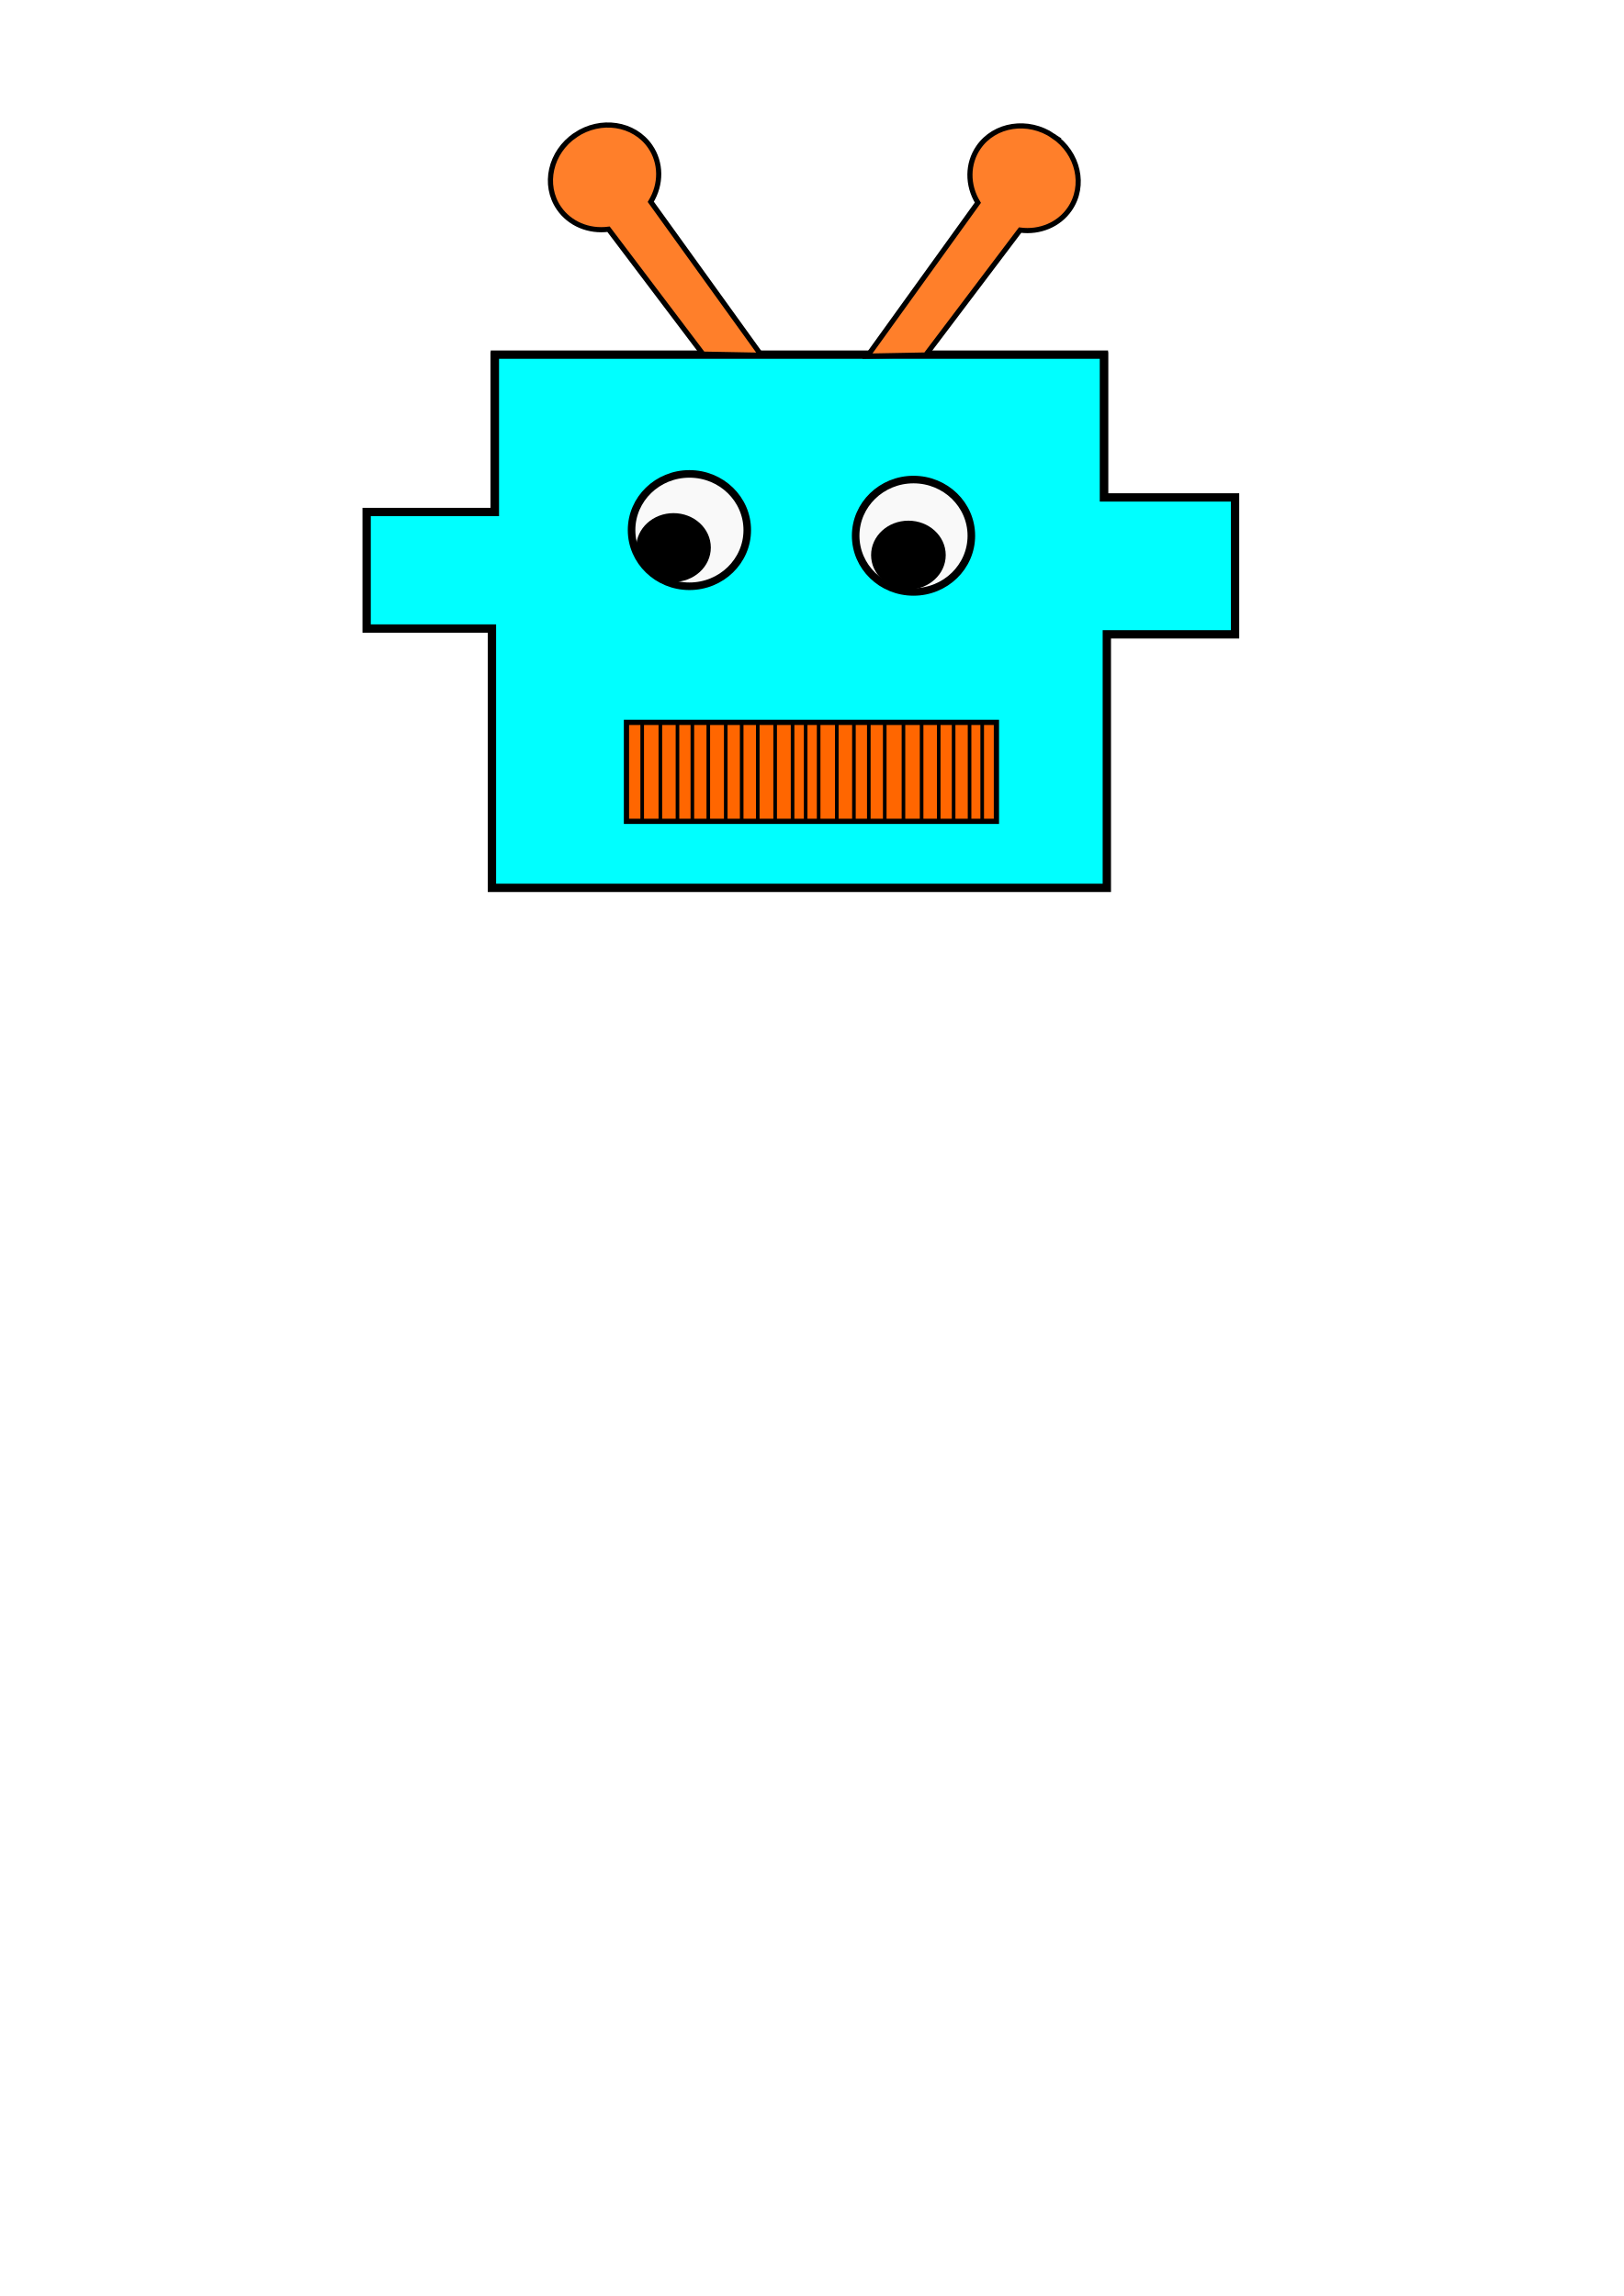
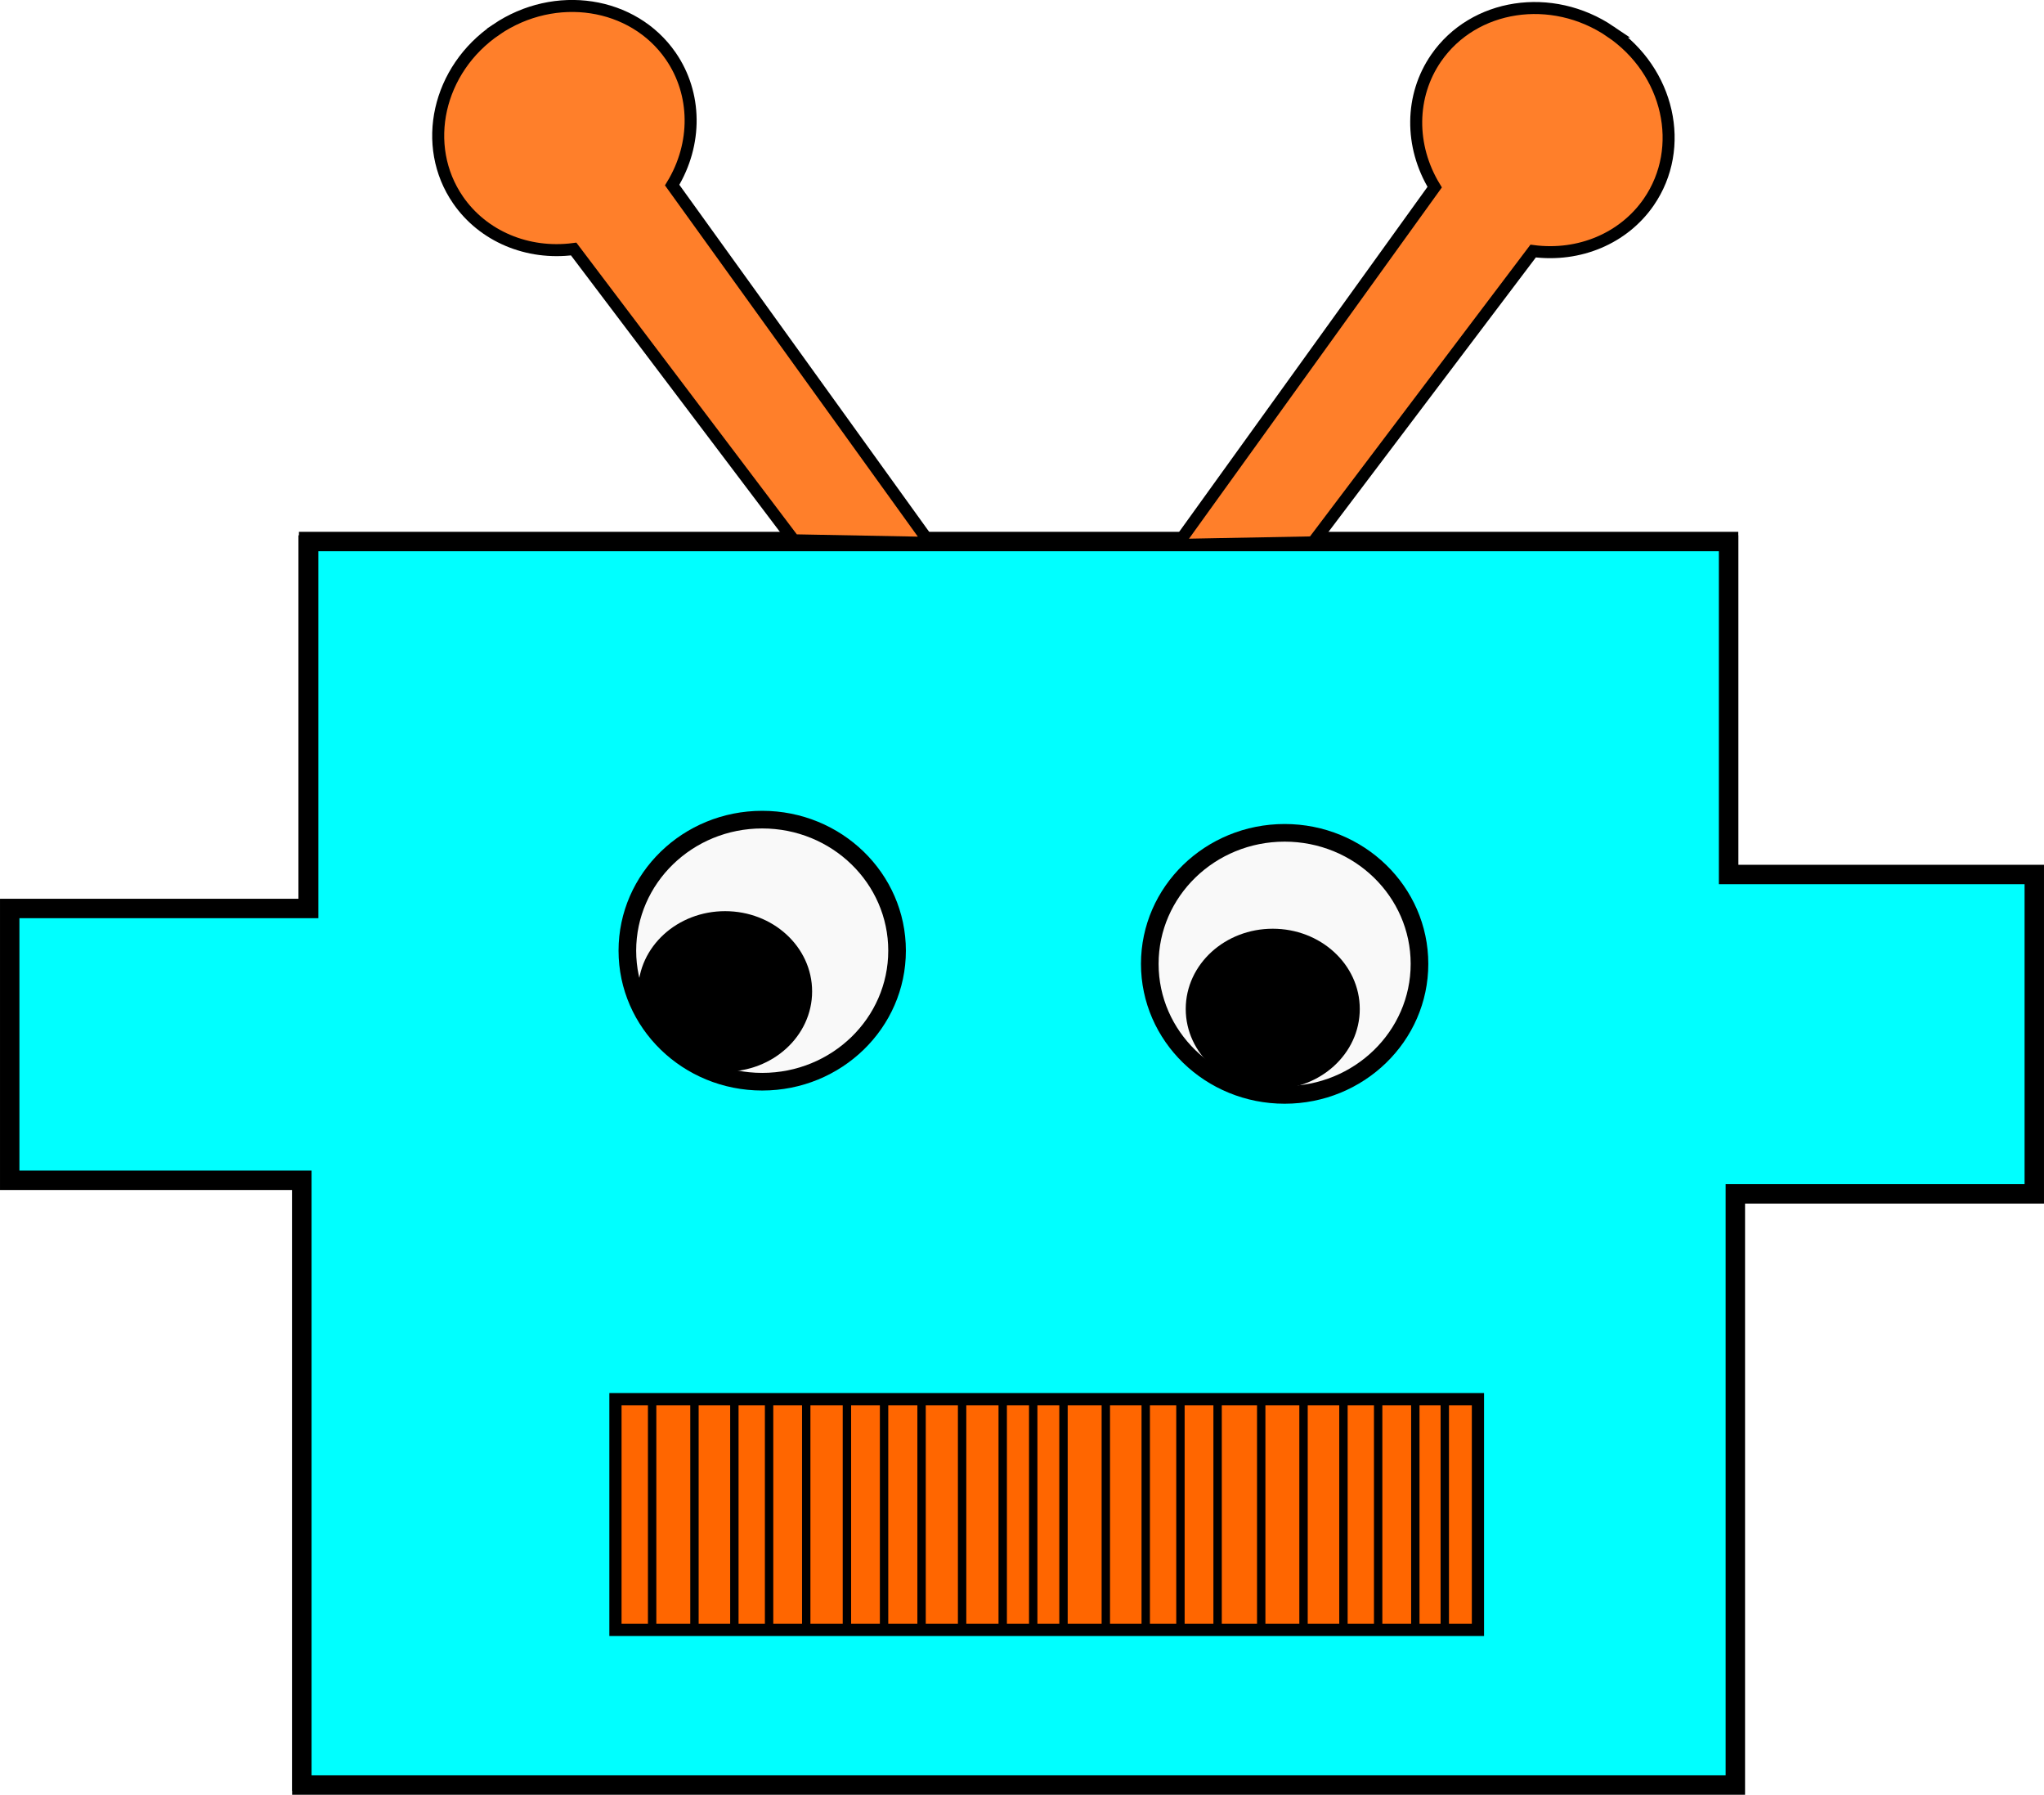
- <svg xmlns="http://www.w3.org/2000/svg" width="210mm" height="297mm" viewBox="0 0 210 297" version="1.1" id="svg5">
+ <svg xmlns="http://www.w3.org/2000/svg" width="113.394mm" height="99.548mm" viewBox="0 0 113.394 99.548" version="1.1" id="svg5">
  <defs id="defs2" />
-   <g id="layer1">
+   <g id="layer1" transform="translate(-46.87996,-15.83999)">
    <path style="fill:none;stroke:#000000;stroke-width:0.265px;stroke-linecap:butt;stroke-linejoin:miter;stroke-opacity:1" d="M 63.226,115.036 V 81.584 H 47.152 V 65.936 H 63.568 V 45.664 h 79.616 v 18.514 h 16.887 v 18.041 h -16.631 v 32.777 z" id="path4226" />
    <path style="fill:#00ffff;stroke:#000000;stroke-width:1.077;stroke-dasharray:none;stroke-opacity:1" d="M 63.625,98.077 V 81.305 h -8.103 -8.103 v -7.538 -7.538 h 8.292 8.292 V 56.052 45.876 h 39.386 39.386 v 9.234 9.234 h 8.48 8.48 v 8.857 8.857 h -8.292 -8.292 v 16.395 16.395 H 103.389 63.625 Z" id="path4366" />
    <ellipse style="fill:#f9f9f9;stroke:#000000;stroke-width:0.978;stroke-dasharray:none;stroke-opacity:1" id="path6960-7" cx="118.147" cy="69.301" rx="7.481" ry="7.268" />
    <ellipse style="fill:#000000;stroke:#000000;stroke-width:1.065;stroke-dasharray:none;stroke-opacity:1" id="path7041-5" cx="117.488" cy="71.803" rx="4.295" ry="3.919" />
    <rect style="fill:#ff6600;stroke:#000000;stroke-width:0.677;stroke-dasharray:none;stroke-opacity:1" id="rect6601" width="47.848" height="12.799" x="81.023" y="93.444" />
    <path style="fill:none;stroke:#000000;stroke-width:0.465;stroke-linecap:butt;stroke-linejoin:miter;stroke-dasharray:none;stroke-opacity:1" d="M 127.032,93.501 V 106.158" id="path6603-23" />
    <path style="fill:none;stroke:#000000;stroke-width:0.465;stroke-linecap:butt;stroke-linejoin:miter;stroke-dasharray:none;stroke-opacity:1" d="M 125.397,93.623 V 106.279" id="path6603-5-1" />
    <path style="fill:none;stroke:#000000;stroke-width:0.465;stroke-linecap:butt;stroke-linejoin:miter;stroke-dasharray:none;stroke-opacity:1" d="M 123.335,93.476 V 106.132" id="path6603-7-8" />
    <path style="fill:none;stroke:#000000;stroke-width:0.465;stroke-linecap:butt;stroke-linejoin:miter;stroke-dasharray:none;stroke-opacity:1" d="M 121.41,93.576 V 106.233" id="path6603-6-7" />
    <path style="fill:none;stroke:#000000;stroke-width:0.465;stroke-linecap:butt;stroke-linejoin:miter;stroke-dasharray:none;stroke-opacity:1" d="M 119.195,93.586 V 106.243" id="path6603-3-9" />
    <path style="fill:none;stroke:#000000;stroke-width:0.465;stroke-linecap:butt;stroke-linejoin:miter;stroke-dasharray:none;stroke-opacity:1" d="M 116.848,93.481 V 106.138" id="path6603-20" />
    <path style="fill:none;stroke:#000000;stroke-width:0.465;stroke-linecap:butt;stroke-linejoin:miter;stroke-dasharray:none;stroke-opacity:1" d="M 104.199,93.47 V 106.127" id="path6603-70" />
    <path style="fill:none;stroke:#000000;stroke-width:0.465;stroke-linecap:butt;stroke-linejoin:miter;stroke-dasharray:none;stroke-opacity:1" d="M 102.507,93.452 V 106.109" id="path6603-2" />
    <path style="fill:none;stroke:#000000;stroke-width:0.465;stroke-linecap:butt;stroke-linejoin:miter;stroke-dasharray:none;stroke-opacity:1" d="M 100.254,93.323 V 105.98" id="path6603-1" />
    <path style="fill:none;stroke:#000000;stroke-width:0.465;stroke-linecap:butt;stroke-linejoin:miter;stroke-dasharray:none;stroke-opacity:1" d="M 98.005,93.382 V 106.038" id="path6603-9" />
    <path style="fill:none;stroke:#000000;stroke-width:0.465;stroke-linecap:butt;stroke-linejoin:miter;stroke-dasharray:none;stroke-opacity:1" d="M 95.925,93.417 V 106.073" id="path6603-62" />
    <path style="fill:none;stroke:#000000;stroke-width:0.465;stroke-linecap:butt;stroke-linejoin:miter;stroke-dasharray:none;stroke-opacity:1" d="M 91.607,93.475 V 106.132" id="path6603-5" />
    <path style="fill:none;stroke:#000000;stroke-width:0.465;stroke-linecap:butt;stroke-linejoin:miter;stroke-dasharray:none;stroke-opacity:1" d="M 93.864,93.456 V 106.112" id="path6603-35" />
    <path style="fill:none;stroke:#000000;stroke-width:0.465;stroke-linecap:butt;stroke-linejoin:miter;stroke-dasharray:none;stroke-opacity:1" d="M 89.546,93.328 V 105.984" id="path6603-7" />
    <path style="fill:none;stroke:#000000;stroke-width:0.465;stroke-linecap:butt;stroke-linejoin:miter;stroke-dasharray:none;stroke-opacity:1" d="M 87.62,93.429 V 106.085" id="path6603-6" />
    <path style="fill:none;stroke:#000000;stroke-width:0.465;stroke-linecap:butt;stroke-linejoin:miter;stroke-dasharray:none;stroke-opacity:1" d="M 85.406,93.439 V 106.095" id="path6603-3" />
    <path style="fill:none;stroke:#000000;stroke-width:0.465;stroke-linecap:butt;stroke-linejoin:miter;stroke-dasharray:none;stroke-opacity:1" d="M 83.058,93.334 V 105.99" id="path6603" />
    <path style="fill:none;stroke:#000000;stroke-width:0.465;stroke-linecap:butt;stroke-linejoin:miter;stroke-dasharray:none;stroke-opacity:1" d="M 114.428,93.578 V 106.235" id="path6603-5-9" />
    <path style="fill:none;stroke:#000000;stroke-width:0.465;stroke-linecap:butt;stroke-linejoin:miter;stroke-dasharray:none;stroke-opacity:1" d="M 112.367,93.431 V 106.088" id="path6603-7-3" />
    <path style="fill:none;stroke:#000000;stroke-width:0.465;stroke-linecap:butt;stroke-linejoin:miter;stroke-dasharray:none;stroke-opacity:1" d="M 110.441,93.532 V 106.188" id="path6603-6-6" />
    <path style="fill:none;stroke:#000000;stroke-width:0.465;stroke-linecap:butt;stroke-linejoin:miter;stroke-dasharray:none;stroke-opacity:1" d="M 108.227,93.542 V 106.198" id="path6603-3-0" />
    <path style="fill:none;stroke:#000000;stroke-width:0.465;stroke-linecap:butt;stroke-linejoin:miter;stroke-dasharray:none;stroke-opacity:1" d="M 105.879,93.437 V 106.093" id="path6603-626" />
    <ellipse style="fill:#f9f9f9;stroke:#000000;stroke-width:0.978;stroke-dasharray:none;stroke-opacity:1" id="path6960" cx="89.165" cy="68.569" rx="7.481" ry="7.268" />
    <ellipse style="fill:#000000;stroke:#000000;stroke-width:1.065;stroke-dasharray:none;stroke-opacity:1" id="path7041" cx="87.106" cy="70.829" rx="4.295" ry="3.919" />
    <path id="rect11724" style="fill:#ff7f2a;stroke:#000000;stroke-width:0.666;stroke-linecap:butt;stroke-dasharray:none;stroke-opacity:1" d="m 74.42,17.475 c -3.258,2.205 -4.21,6.441 -2.127,9.461 1.386,2.008 3.848,3.051 6.412,2.716 L 90.917,45.808 98.457,45.95 84.169,26.106 c 1.394,-2.288 1.364,-5.066 -0.078,-7.157 -2.084,-3.02 -6.414,-3.68 -9.672,-1.475 z" />
    <path id="rect11724-2" style="fill:#ff7f2a;stroke:#000000;stroke-width:0.666;stroke-linecap:butt;stroke-dasharray:none;stroke-opacity:1" d="m 136.219,17.588 c 3.258,2.205 4.21,6.441 2.127,9.461 -1.386,2.008 -3.848,3.051 -6.412,2.716 l -12.211,16.157 -7.54,0.142 14.288,-19.844 c -1.394,-2.288 -1.364,-5.066 0.078,-7.157 2.084,-3.02 6.414,-3.68 9.672,-1.475 z" />
  </g>
</svg>
